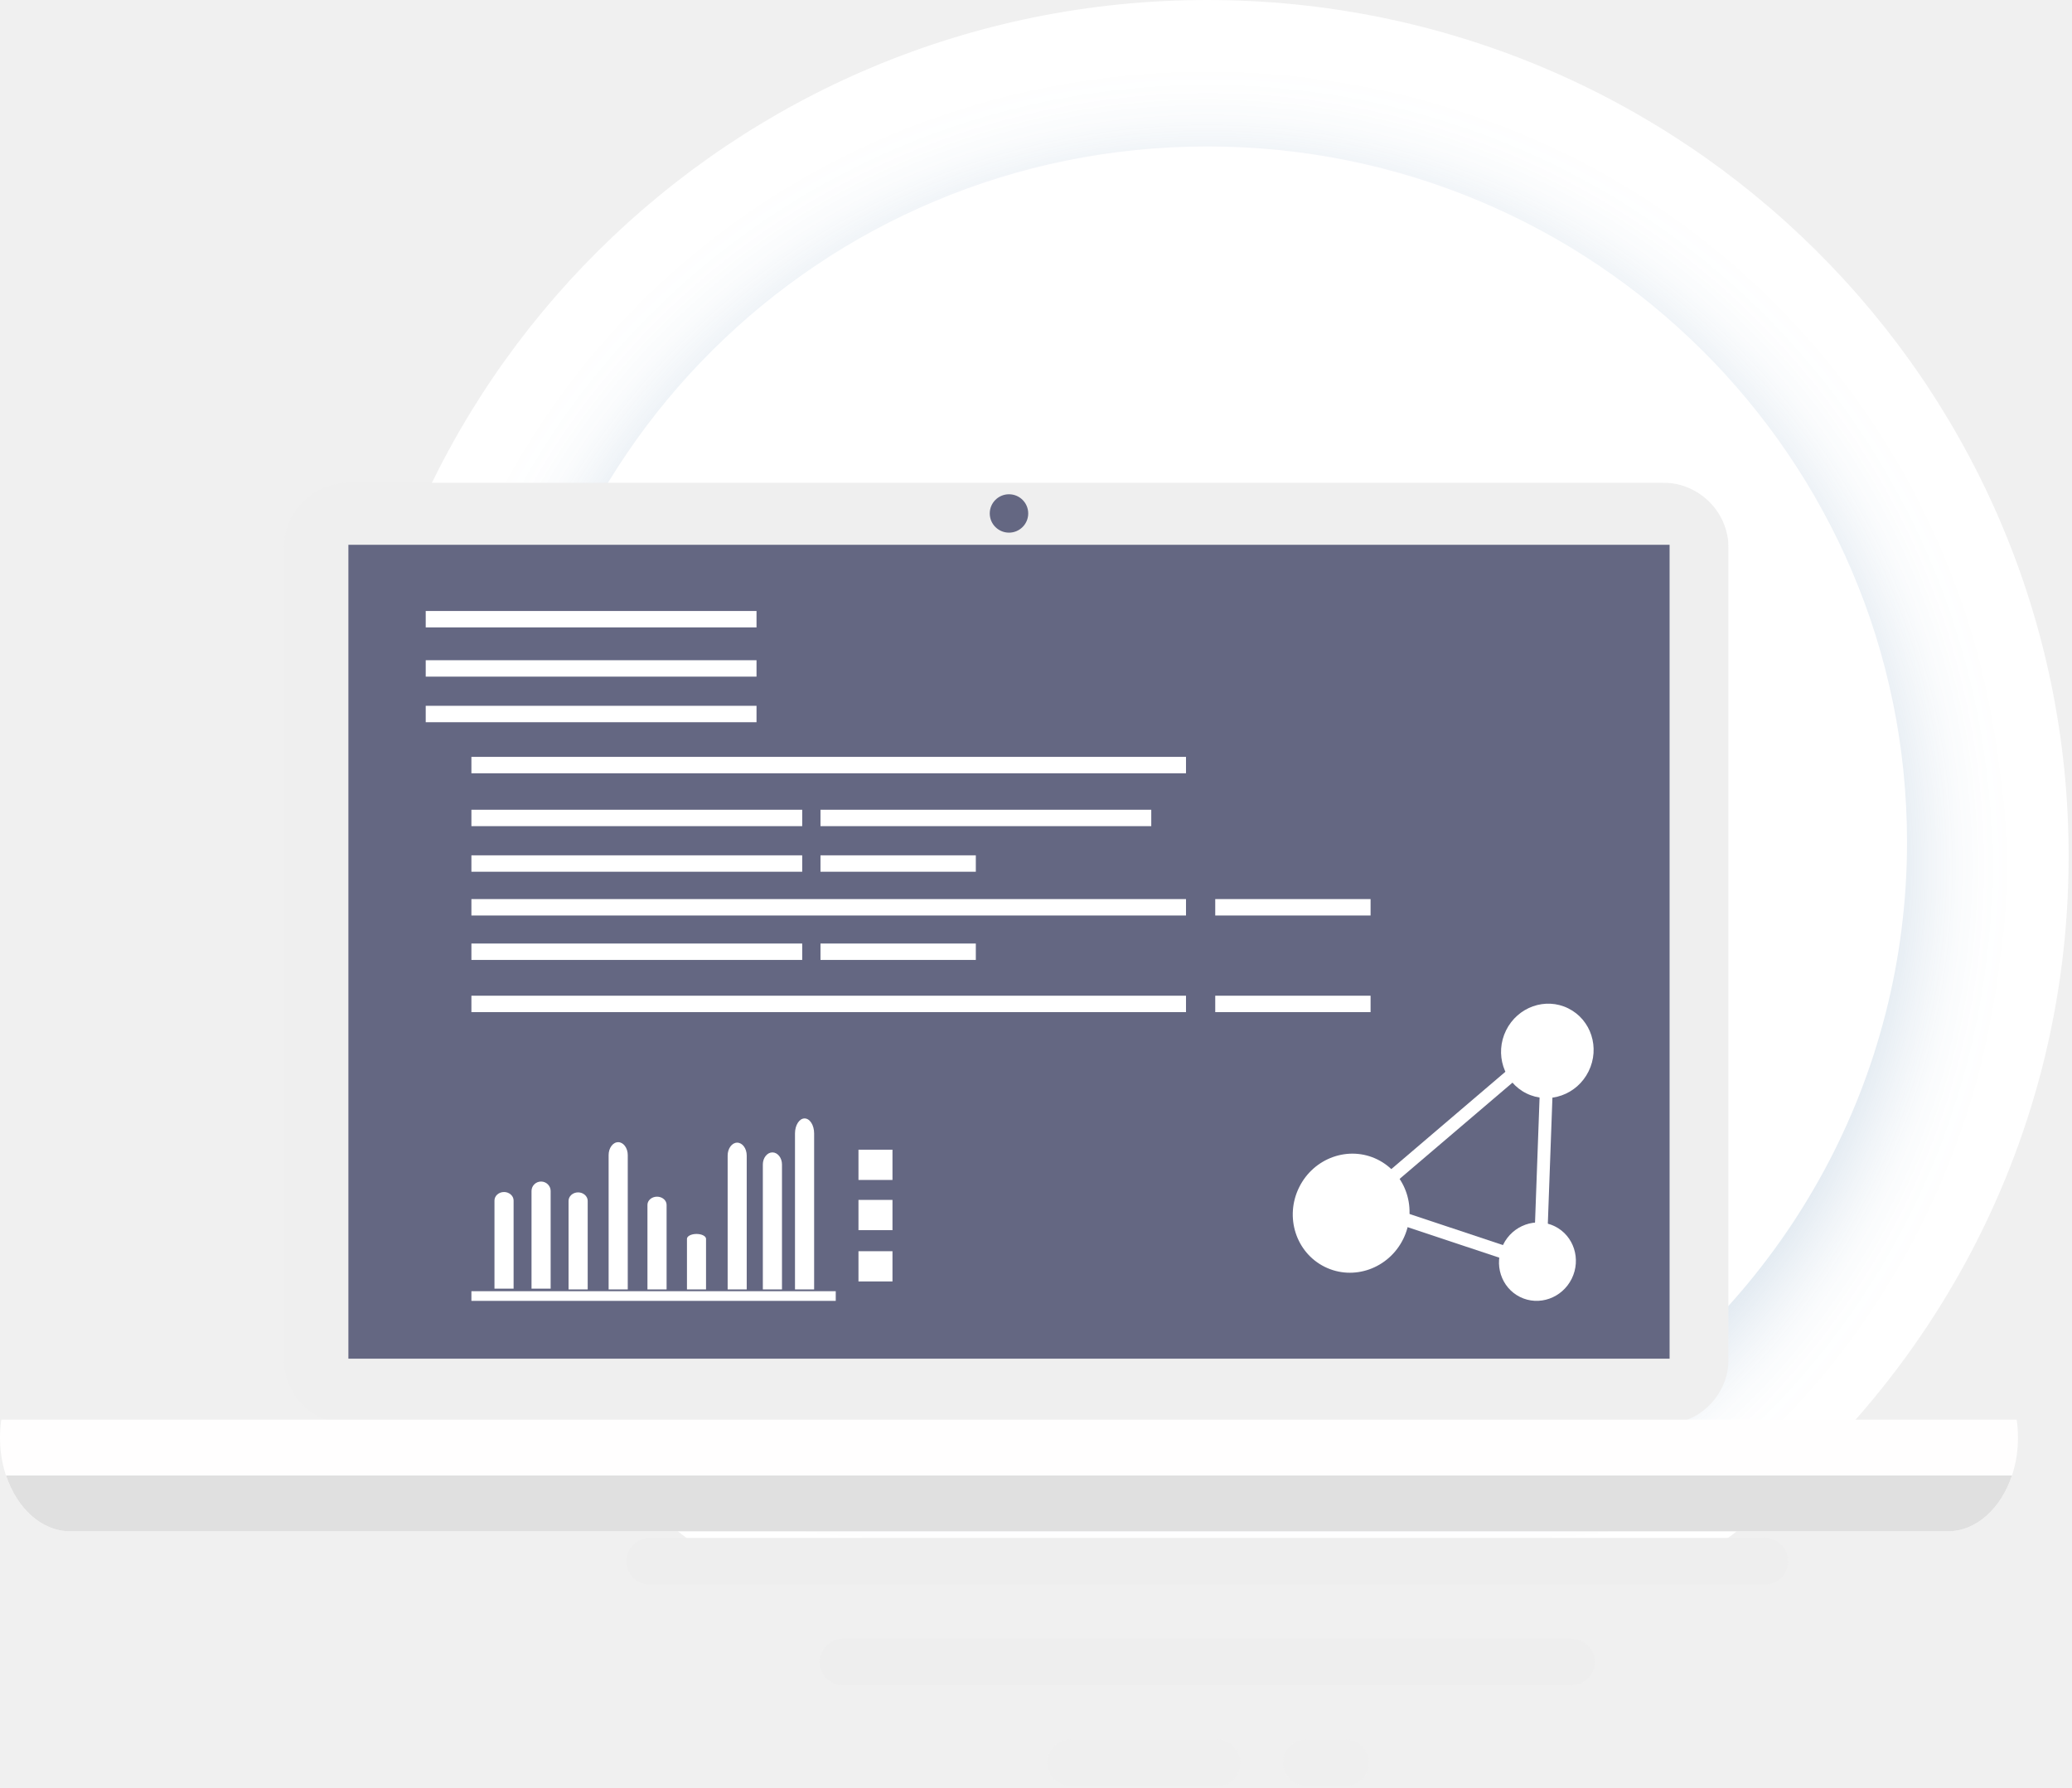
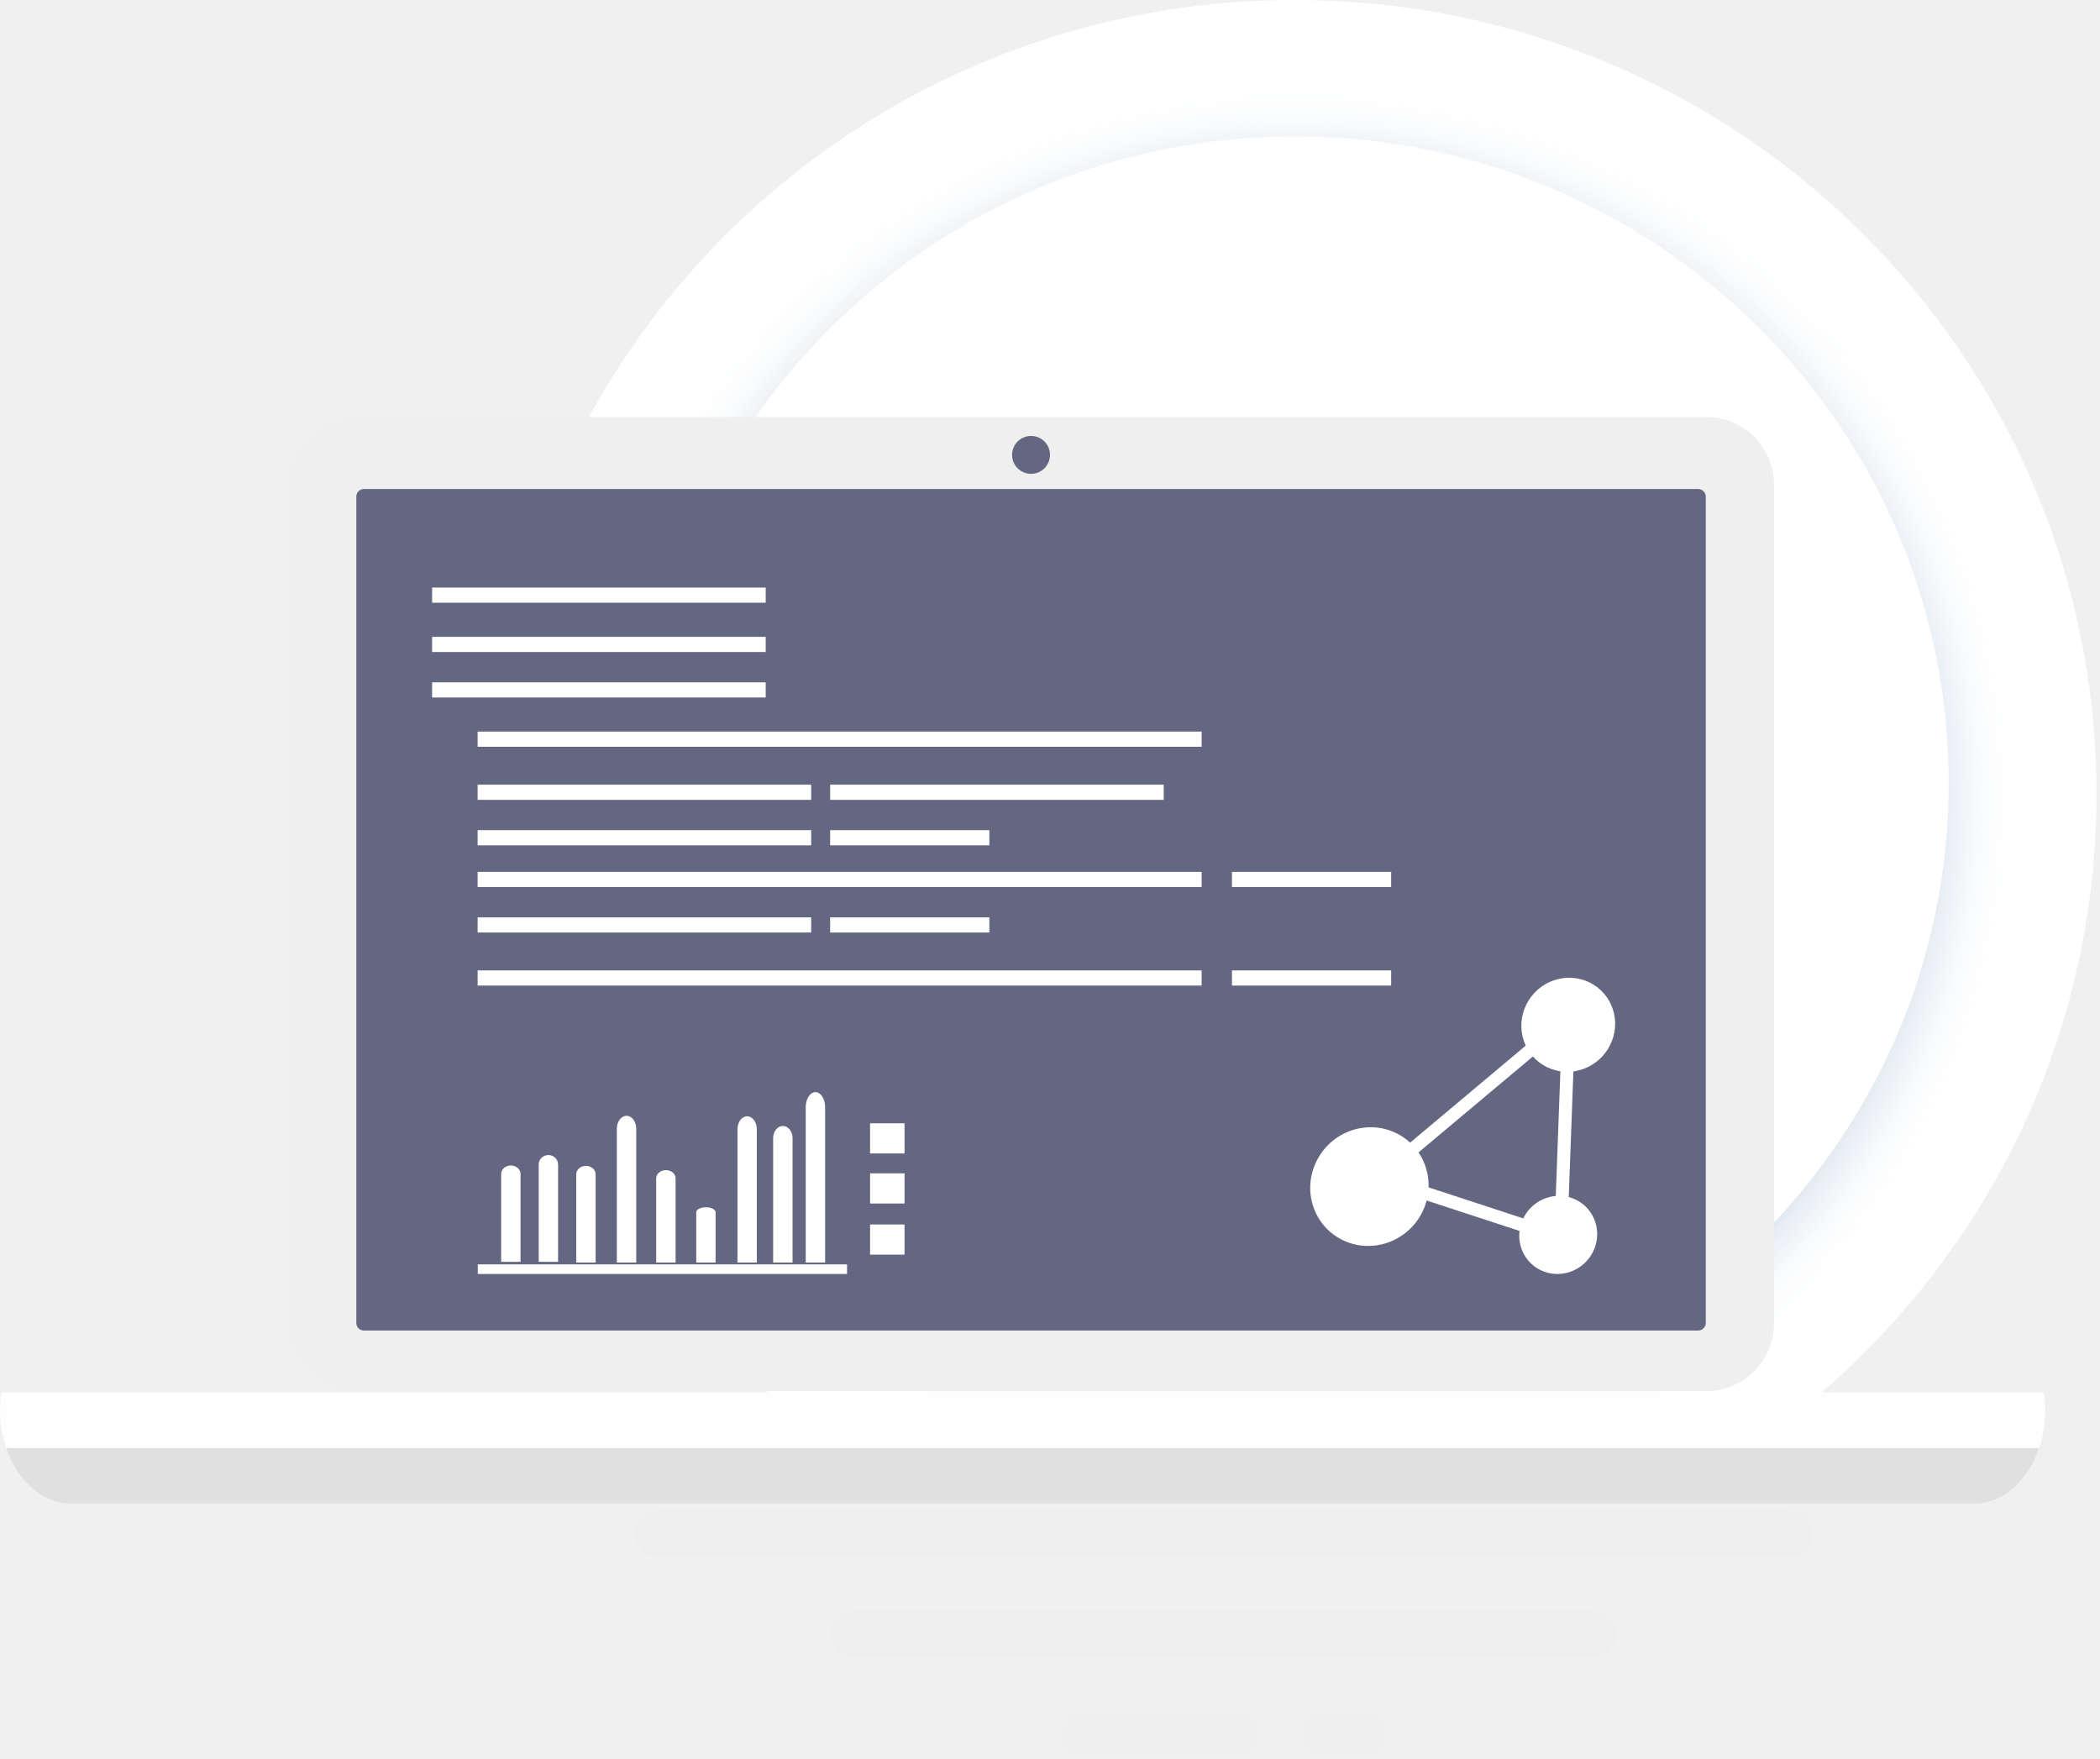
- <svg xmlns="http://www.w3.org/2000/svg" xmlns:xlink="http://www.w3.org/1999/xlink" width="349px" height="301px" viewBox="0 0 349 301" version="1.1">
+ <svg xmlns="http://www.w3.org/2000/svg" xmlns:xlink="http://www.w3.org/1999/xlink" width="554px" height="464px" viewBox="0 0 554 464" version="1.1">
  <defs>
-     <path d="M263.213,141.798 C263.213,77.112 210.445,24.667 145.352,24.667 C80.258,24.667 27.49,77.112 27.49,141.798 C27.49,181.819 47.698,217.133 78.509,238.259 L212.19,238.259 C243.005,217.133 263.213,181.819 263.213,141.798" id="path-1" />
-     <filter x="-11.0%" y="-10.3%" width="122.1%" height="124.3%" filterUnits="objectBoundingBox" id="filter-2">
+     <path d="M384,206.549 C384,112.362 306.77,36 211.5,36 C116.23,36 39,112.362 39,206.549 C39,264.82 68.576,316.239 113.671,347 L309.323,347 C354.424,316.239 384,264.82 384,206.549" id="path-1" />
+     <filter x="-7.5%" y="-7.1%" width="115.1%" height="116.7%" filterUnits="objectBoundingBox" id="filter-2">
      <feOffset dx="0" dy="4" in="SourceAlpha" result="shadowOffsetOuter1" />
      <feGaussianBlur stdDeviation="8" in="shadowOffsetOuter1" result="shadowBlurOuter1" />
      <feColorMatrix values="0 0 0 0 0.255   0 0 0 0 0.459   0 0 0 0 0.647  0 0 0 0.24 0" type="matrix" in="shadowBlurOuter1" />
    </filter>
-     <polygon id="path-3" points="243.359 0.112 0.016 0.112 0.016 158.717 243.359 158.717 243.359 0.112" />
  </defs>
  <g id="Page-1" stroke="none" stroke-width="1" fill="none" fill-rule="evenodd">
-     <g id="Home-Page-10/04/2017-screen-Install-Rakam" transform="translate(-127, -1867)">
-       <g id="Products" transform="translate(0, 1323)">
-         <g id="UI" transform="translate(127, 544)">
+     <g id="Home-Page---new" transform="translate(-30, -2096)">
+       <g id="Products" transform="translate(0, 1427)">
+         <g id="UI" transform="translate(30, 669)">
          <g id="Icon2_Rakam_UI">
-             <g id="Group-10" transform="translate(58, 0)">
-               <g id="Group-25">
-                 <path d="M290.435,144.185 C290.435,64.559 225.48,0.001 145.352,0.001 C65.224,0.001 0.269,64.559 0.269,144.185 C0.269,193.449 25.144,236.919 63.071,262.925 L227.627,262.925 C265.559,236.919 290.435,193.449 290.435,144.185" id="Fill-613" fill="#FFFFFF" />
+             <g id="Group-10" transform="translate(130.0688, 0)">
+               <g id="Group-25" transform="translate(-0, 0)">
+                 <path d="M423,209.484 C423,93.796 328.31,0 211.5,0 C94.69,0 0,93.796 0,209.484 C0,281.059 36.263,344.217 91.553,382 L331.44,382 C386.737,344.217 423,281.059 423,209.484" id="Fill-613" fill="#FFFFFF" />
                <g id="Fill-613">
                  <use fill="black" fill-opacity="1" filter="url(#filter-2)" xlink:href="#path-1" />
                  <use fill="#FFFFFF" fill-rule="evenodd" xlink:href="#path-1" />
                </g>
-                 <path d="M239.228,266.862 L51.47,266.862 C49.286,266.862 47.513,265.101 47.513,262.93 C47.513,260.754 49.286,258.998 51.47,258.998 L239.228,258.998 C241.412,258.998 243.185,260.754 243.185,262.93 C243.185,265.101 241.412,266.862 239.228,266.862" id="Fill-614" fill="#EEEEEE" />
-                 <path d="M206.677,283.824 L84.016,283.824 C81.832,283.824 80.059,282.062 80.059,279.891 C80.059,277.721 81.832,275.959 84.016,275.959 L206.677,275.959 C208.861,275.959 210.634,277.721 210.634,279.891 C210.634,282.062 208.861,283.824 206.677,283.824" id="Fill-615" fill="#EEEEEE" opacity="0.8" />
-                 <path d="M147.008,300.785 L122.355,300.785 C120.171,300.785 118.398,299.023 118.398,296.853 C118.398,294.682 120.171,292.92 122.355,292.92 L147.008,292.92 C149.192,292.92 150.965,294.682 150.965,296.853 C150.965,299.023 149.192,300.785 147.008,300.785" id="Fill-616" fill="#EFEFEF" opacity="0.601" />
-                 <path d="M168.639,300.785 L162.055,300.785 C159.871,300.785 158.098,299.023 158.098,296.853 C158.098,294.682 159.871,292.92 162.055,292.92 L168.639,292.92 C170.823,292.92 172.596,294.682 172.596,296.853 C172.596,299.023 170.823,300.785 168.639,300.785" id="Fill-617" fill="#EFEFEF" opacity="0.601" />
+                 <path d="M341.749,410.696 L43.703,410.696 C40.236,410.696 37.422,407.945 37.422,404.555 C37.422,401.158 40.236,398.415 43.703,398.415 L341.749,398.415 C345.216,398.415 348.03,401.158 348.03,404.555 C348.03,407.945 345.216,410.696 341.749,410.696" id="Fill-614" fill="#EEEEEE" />
+                 <path d="M290.077,437.18 L95.366,437.18 C91.899,437.18 89.085,434.429 89.085,431.04 C89.085,427.65 91.899,424.9 95.366,424.9 L290.077,424.9 C293.545,424.9 296.358,427.65 296.358,431.04 C296.358,434.429 293.545,437.18 290.077,437.18" id="Fill-615" fill="#EEEEEE" opacity="0.8" />
+                 <path d="M195.36,463.664 L156.225,463.664 C152.758,463.664 149.944,460.914 149.944,457.524 C149.944,454.135 152.758,451.384 156.225,451.384 L195.36,451.384 C198.827,451.384 201.641,454.135 201.641,457.524 C201.641,460.914 198.827,463.664 195.36,463.664" id="Fill-616" fill="#EFEFEF" opacity="0.601" />
+                 <path d="M229.696,463.664 L219.244,463.664 C215.777,463.664 212.963,460.914 212.963,457.524 C212.963,454.135 215.777,451.384 219.244,451.384 L229.696,451.384 C233.163,451.384 235.977,454.135 235.977,457.524 C235.977,460.914 233.163,463.664 229.696,463.664" id="Fill-617" fill="#EFEFEF" opacity="0.601" />
              </g>
            </g>
-             <g id="Page-1" transform="translate(0, 81)">
-               <g id="Group-3" transform="translate(47.79461, 0.17386)">
-                 <mask id="mask-4" fill="white">
-                   <use xlink:href="#path-3" />
-                 </mask>
-                 <g id="Clip-2" />
-                 <path d="M243.359,147.684 C243.359,153.778 238.405,158.717 232.296,158.717 L11.077,158.717 C4.967,158.717 0.016,153.778 0.016,147.684 L0.016,11.144 C0.016,5.051 4.967,0.112 11.077,0.112 L232.296,0.112 C238.405,0.112 243.359,5.051 243.359,11.144 L243.359,147.684 Z" id="Fill-1" fill="#EFEFEF" mask="url(#mask-4)" />
-               </g>
-               <polygon id="Fill-4" fill="#646782" points="58.683 147.815 281.22 147.815 281.22 10.748 58.683 10.748" />
-               <path d="M0.223,158.088 C0.081,159.065 -5.72390572e-05,160.074 -5.72390572e-05,161.104 C-5.72390572e-05,169.824 5.304,176.889 11.843,176.889 L328.062,176.889 C334.601,176.889 339.901,169.824 339.901,161.104 C339.901,160.074 339.823,159.065 339.68,158.088 L0.223,158.088 Z" id="Fill-6" fill="#FFFEFE" />
-               <path d="M1.019,167.49 C2.859,173.023 7.009,176.888 11.843,176.888 L328.062,176.888 C332.898,176.888 337.046,173.023 338.888,167.49 L1.019,167.49 Z" id="Fill-7" fill="#E0E0E0" />
-               <path d="M173.19,5.47 C173.19,7.253 171.741,8.704 169.952,8.704 C168.162,8.704 166.711,7.253 166.711,5.47 C166.711,3.687 168.162,2.24 169.952,2.24 C171.741,2.24 173.19,3.687 173.19,5.47" id="Fill-8" fill="#646782" />
-               <polygon id="Fill-9" fill="#FFFFFF" points="79.402 138.079 140.77 138.079 140.77 136.451 79.402 136.451" />
-               <path d="M84.899,119.747 L84.899,119.747 C85.78,119.747 86.509,120.396 86.509,121.178 L86.509,136.027 L83.287,136.027 L83.287,121.178 C83.287,120.396 84.005,119.747 84.899,119.747" id="Fill-10" fill="#FFFFFF" />
-               <path d="M91.137,117.983 L91.137,117.983 C92.018,117.983 92.749,118.704 92.749,119.571 L92.749,136.027 L89.527,136.027 L89.527,119.571 C89.527,118.704 90.244,117.983 91.137,117.983" id="Fill-11" fill="#FFFFFF" />
-               <path d="M97.375,119.808 L97.375,119.808 C98.258,119.808 98.989,120.457 98.989,121.242 L98.989,136.149 L95.765,136.149 L95.765,121.242 C95.765,120.457 96.483,119.808 97.375,119.808" id="Fill-12" fill="#FFFFFF" />
-               <path d="M104.126,111.354 L104.126,111.354 C105.007,111.354 105.738,112.333 105.738,113.528 L105.738,136.149 L102.514,136.149 L102.514,113.528 C102.514,112.333 103.233,111.354 104.126,111.354" id="Fill-13" fill="#FFFFFF" />
-               <path d="M110.666,120.532 L110.666,120.532 C111.558,120.532 112.278,121.149 112.278,121.91 L112.278,136.15 L109.054,136.15 L109.054,121.91 C109.054,121.149 109.785,120.532 110.666,120.532" id="Fill-14" fill="#FFFFFF" />
-               <path d="M117.31,126.81 L117.323,126.81 C118.204,126.81 118.922,127.18 118.922,127.633 L118.922,136.15 L115.71,136.15 L115.71,127.633 C115.71,127.18 116.429,126.81 117.31,126.81" id="Fill-15" fill="#FFFFFF" />
-               <path d="M124.165,111.435 L124.165,111.435 C125.056,111.435 125.775,112.415 125.775,113.612 L125.775,136.149 L122.563,136.149 L122.563,113.612 C122.563,112.415 123.282,111.435 124.165,111.435" id="Fill-16" fill="#FFFFFF" />
-               <path d="M130.101,113.075 L130.101,113.075 C130.983,113.075 131.715,113.993 131.715,115.106 L131.715,136.15 L128.489,136.15 L128.489,115.106 C128.489,113.993 129.222,113.075 130.101,113.075" id="Fill-17" fill="#FFFFFF" />
-               <path d="M135.518,107.354 L135.518,107.354 C136.41,107.354 137.13,108.488 137.13,109.88 L137.13,136.15 L133.906,136.15 L133.906,109.88 C133.906,108.488 134.637,107.354 135.518,107.354" id="Fill-18" fill="#FFFFFF" />
-               <polygon id="Fill-19" fill="#FFFFFF" points="144.598 117.716 150.325 117.716 150.325 112.621 144.598 112.621" />
-               <polygon id="Fill-20" fill="#FFFFFF" points="144.598 126.17 150.325 126.17 150.325 121.076 144.598 121.076" />
-               <polygon id="Fill-21" fill="#FFFFFF" points="144.598 134.809 150.325 134.809 150.325 129.717 144.598 129.717" />
-               <polygon id="Fill-22" fill="#FFFFFF" points="71.707 24.661 127.425 24.661 127.425 21.897 71.707 21.897" />
-               <polygon id="Fill-23" fill="#FFFFFF" points="71.707 32.952 127.425 32.952 127.425 30.188 71.707 30.188" />
-               <polygon id="Fill-24" fill="#FFFFFF" points="71.707 40.629 127.425 40.629 127.425 37.865 71.707 37.865" />
-               <polygon id="Fill-25" fill="#FFFFFF" points="138.199 58.132 193.915 58.132 193.915 55.368 138.199 55.368" />
-               <polygon id="Fill-26" fill="#FFFFFF" points="79.402 58.132 135.12 58.132 135.12 55.368 79.402 55.368" />
-               <polygon id="Fill-27" fill="#FFFFFF" points="79.402 65.809 135.12 65.809 135.12 63.046 79.402 63.046" />
-               <polygon id="Fill-28" fill="#FFFFFF" points="138.199 65.809 164.364 65.809 164.364 63.046 138.199 63.046" />
-               <polygon id="Fill-29" fill="#FFFFFF" points="79.402 80.663 135.12 80.663 135.12 77.9 79.402 77.9" />
-               <polygon id="Fill-30" fill="#FFFFFF" points="138.199 80.663 164.364 80.663 164.364 77.9 138.199 77.9" />
-               <polygon id="Fill-31" fill="#FFFFFF" points="204.691 73.179 230.855 73.179 230.855 70.415 204.691 70.415" />
-               <polygon id="Fill-32" fill="#FFFFFF" points="79.402 49.228 199.765 49.228 199.765 46.464 79.402 46.464" />
-               <polygon id="Fill-33" fill="#FFFFFF" points="79.402 73.179 199.765 73.179 199.765 70.415 79.402 70.415" />
-               <polygon id="Fill-34" fill="#FFFFFF" points="204.691 89.452 230.855 89.452 230.855 86.688 204.691 86.688" />
-               <polygon id="Fill-35" fill="#FFFFFF" points="79.402 89.452 199.765 89.452 199.765 86.688 79.402 86.688" />
-               <polygon id="Fill-36" fill="#FFFFFF" points="260.596 128.216 258.436 128.175 259.529 98.107 261.692 98.142" />
-               <polygon id="Fill-37" fill="#FFFFFF" points="254.294 98.872 255.664 100.554 232.802 120.046 231.432 118.374" />
-               <polygon id="Fill-38" fill="#FFFFFF" points="259.515 130.806 258.806 132.896 230.938 123.617 231.644 121.523" />
-               <path d="M257.094,103.132 C253.261,101.232 251.726,96.489 253.674,92.528 C255.626,88.575 260.317,86.912 264.154,88.819 C267.997,90.724 269.527,95.469 267.579,99.42 C265.629,103.377 260.936,105.036 257.094,103.132" id="Fill-39" fill="#FFFFFF" />
-               <path d="M256.028,137.425 C252.839,135.843 251.564,131.895 253.186,128.61 C254.805,125.327 258.706,123.945 261.894,125.527 C265.083,127.11 266.353,131.049 264.739,134.341 C263.115,137.622 259.221,139.005 256.028,137.425" id="Fill-40" fill="#FFFFFF" />
-               <path d="M223.129,132.347 C218.287,129.943 216.356,123.955 218.818,118.965 C221.276,113.977 227.196,111.88 232.036,114.279 C236.879,116.683 238.812,122.675 236.354,127.663 C233.893,132.647 227.972,134.75 223.129,132.347" id="Fill-41" fill="#FFFFFF" />
+             <g id="Page-1" transform="translate(0, 109.4784)">
+               <path d="M468,239.522 C468,249.519 460.019,257.522 450,257.522 L94,257.522 C83.976,257.522 76,249.519 76,239.522 L76,18.522 C76,8.525 83.976,0.522 94,0.522 L450,0.522 C460.019,0.522 468,8.525 468,18.522 L468,239.522 Z" id="Fill-1" fill="#EFEFEF" />
+               <path d="M96,241.522 L448,241.522 L448,241.522 C449.105,241.522 450,240.626 450,239.522 L450,21.522 L450,21.522 C450,20.417 449.105,19.522 448,19.522 L96,19.522 L96,19.522 C94.895,19.522 94,20.417 94,21.522 L94,239.522 L94,239.522 C94,240.626 94.895,241.522 96,241.522 Z" id="Fill-4" fill="#646782" />
+               <path d="M0.354,257.849 C0.128,259.374 -9.0860853e-05,260.949 -9.0860853e-05,262.558 C-9.0860853e-05,276.174 8.419,287.205 18.799,287.205 L520.763,287.205 C531.143,287.205 539.557,276.174 539.557,262.558 C539.557,260.949 539.433,259.374 539.205,257.849 L0.354,257.849 Z" id="Fill-6" fill="#FFFEFE" />
+               <path d="M1.617,272.529 C4.539,281.169 11.126,287.205 18.799,287.205 L520.763,287.205 C528.439,287.205 535.025,281.169 537.948,272.529 L1.617,272.529 Z" id="Fill-7" fill="#E0E0E0" />
+               <path d="M277,10.522 C277,13.278 274.763,15.522 272,15.522 C269.24,15.522 267,13.278 267,10.522 C267,7.76 269.24,5.522 272,5.522 C274.763,5.522 277,7.76 277,10.522" id="Fill-8" fill="#646782" />
+               <polygon id="Fill-9" fill="#FFFFFF" points="126.043 226.605 223.458 226.605 223.458 224.063 126.043 224.063" />
+               <path d="M134.768,197.98 L134.768,197.98 C136.167,197.98 137.323,198.993 137.323,200.216 L137.323,223.401 L132.209,223.401 L132.209,200.216 C132.209,198.993 133.348,197.98 134.768,197.98" id="Fill-10" fill="#FFFFFF" />
+               <path d="M144.67,195.227 L144.67,195.227 C146.069,195.227 147.229,196.352 147.229,197.705 L147.229,223.401 L142.115,223.401 L142.115,197.705 C142.115,196.352 143.253,195.227 144.67,195.227" id="Fill-11" fill="#FFFFFF" />
+               <path d="M154.573,198.076 L154.573,198.076 C155.975,198.076 157.134,199.089 157.134,200.314 L157.134,223.592 L152.017,223.592 L152.017,200.314 C152.017,199.089 153.156,198.076 154.573,198.076" id="Fill-12" fill="#FFFFFF" />
+               <path d="M165.288,184.875 L165.288,184.875 C166.687,184.875 167.847,186.404 167.847,188.27 L167.847,223.592 L162.73,223.592 L162.73,188.27 C162.73,186.404 163.872,184.875 165.288,184.875" id="Fill-13" fill="#FFFFFF" />
+               <path d="M175.67,199.205 L175.67,199.205 C177.087,199.205 178.229,200.169 178.229,201.359 L178.229,223.592 L173.111,223.592 L173.111,201.359 C173.111,200.169 174.271,199.205 175.67,199.205" id="Fill-14" fill="#FFFFFF" />
+               <path d="M186.217,209.009 L186.238,209.009 C187.637,209.009 188.776,209.586 188.776,210.295 L188.776,223.592 L183.677,223.592 L183.677,210.295 C183.677,209.586 184.818,209.009 186.217,209.009" id="Fill-15" fill="#FFFFFF" />
+               <path d="M197.099,185.002 L197.099,185.002 C198.512,185.002 199.654,186.532 199.654,188.401 L199.654,223.592 L194.555,223.592 L194.555,188.401 C194.555,186.532 195.697,185.002 197.099,185.002" id="Fill-16" fill="#FFFFFF" />
+               <path d="M206.522,187.562 L206.522,187.562 C207.921,187.562 209.083,188.995 209.083,190.734 L209.083,223.592 L203.963,223.592 L203.963,190.734 C203.963,188.995 205.126,187.562 206.522,187.562" id="Fill-17" fill="#FFFFFF" />
+               <path d="M215.12,178.629 L215.12,178.629 C216.536,178.629 217.679,180.4 217.679,182.573 L217.679,223.592 L212.561,223.592 L212.561,182.573 C212.561,180.4 213.721,178.629 215.12,178.629" id="Fill-18" fill="#FFFFFF" />
+               <polygon id="Fill-19" fill="#FFFFFF" points="229.533 194.809 238.625 194.809 238.625 186.854 229.533 186.854" />
+               <polygon id="Fill-20" fill="#FFFFFF" points="229.533 208.01 238.625 208.01 238.625 200.056 229.533 200.056" />
+               <polygon id="Fill-21" fill="#FFFFFF" points="229.533 221.5 238.625 221.5 238.625 213.548 229.533 213.548" />
+               <polygon id="Fill-22" fill="#FFFFFF" points="114 49.522 202 49.522 202 45.522 114 45.522" />
+               <polygon id="Fill-23" fill="#FFFFFF" points="114 62.522 202 62.522 202 58.522 114 58.522" />
+               <polygon id="Fill-24" fill="#FFFFFF" points="114 74.522 202 74.522 202 70.522 114 70.522" />
+               <polygon id="Fill-25" fill="#FFFFFF" points="219 101.522 307 101.522 307 97.522 219 97.522" />
+               <polygon id="Fill-26" fill="#FFFFFF" points="126 101.522 214 101.522 214 97.522 126 97.522" />
+               <polygon id="Fill-27" fill="#FFFFFF" points="126 113.522 214 113.522 214 109.522 126 109.522" />
+               <polygon id="Fill-28" fill="#FFFFFF" points="219 113.522 261 113.522 261 109.522 219 109.522" />
+               <polygon id="Fill-29" fill="#FFFFFF" points="126 136.522 214 136.522 214 132.522 126 132.522" />
+               <polygon id="Fill-30" fill="#FFFFFF" points="219 136.522 261 136.522 261 132.522 219 132.522" />
+               <polygon id="Fill-31" fill="#FFFFFF" points="325 124.522 367 124.522 367 120.522 325 120.522" />
+               <polygon id="Fill-32" fill="#FFFFFF" points="126 87.522 317 87.522 317 83.522 126 83.522" />
+               <polygon id="Fill-33" fill="#FFFFFF" points="126 124.522 317 124.522 317 120.522 126 120.522" />
+               <polygon id="Fill-34" fill="#FFFFFF" points="325 150.522 367 150.522 367 146.522 325 146.522" />
+               <polygon id="Fill-35" fill="#FFFFFF" points="126 150.522 317 150.522 317 146.522 126 146.522" />
+               <polygon id="Fill-36" fill="#FFFFFF" points="413.668 211.205 410.239 211.14 411.975 164.19 415.407 164.244" />
+               <polygon id="Fill-37" fill="#FFFFFF" points="403.664 165.384 405.839 168.011 369.549 198.447 367.374 195.837" />
+               <polygon id="Fill-38" fill="#FFFFFF" points="411.952 215.248 410.826 218.512 366.59 204.023 367.711 200.753" />
+               <path d="M408.11,172.036 C402.024,169.07 399.588,161.664 402.68,155.478 C405.779,149.306 413.225,146.709 419.317,149.688 C425.416,152.662 427.846,160.071 424.753,166.24 C421.657,172.419 414.207,175.01 408.11,172.036" id="Fill-39" fill="#FFFFFF" />
+               <path d="M406.417,225.584 C401.355,223.113 399.331,216.95 401.906,211.819 C404.475,206.693 410.668,204.535 415.729,207.006 C420.791,209.477 422.806,215.628 420.245,220.768 C417.667,225.892 411.485,228.051 406.417,225.584" id="Fill-40" fill="#FFFFFF" />
+               <path d="M354.194,217.654 C346.507,213.901 343.441,204.552 347.349,196.759 C351.251,188.97 360.649,185.696 368.332,189.443 C376.02,193.195 379.088,202.552 375.187,210.341 C371.281,218.123 361.882,221.407 354.194,217.654" id="Fill-41" fill="#FFFFFF" />
            </g>
          </g>
        </g>
      </g>
    </g>
  </g>
</svg>
